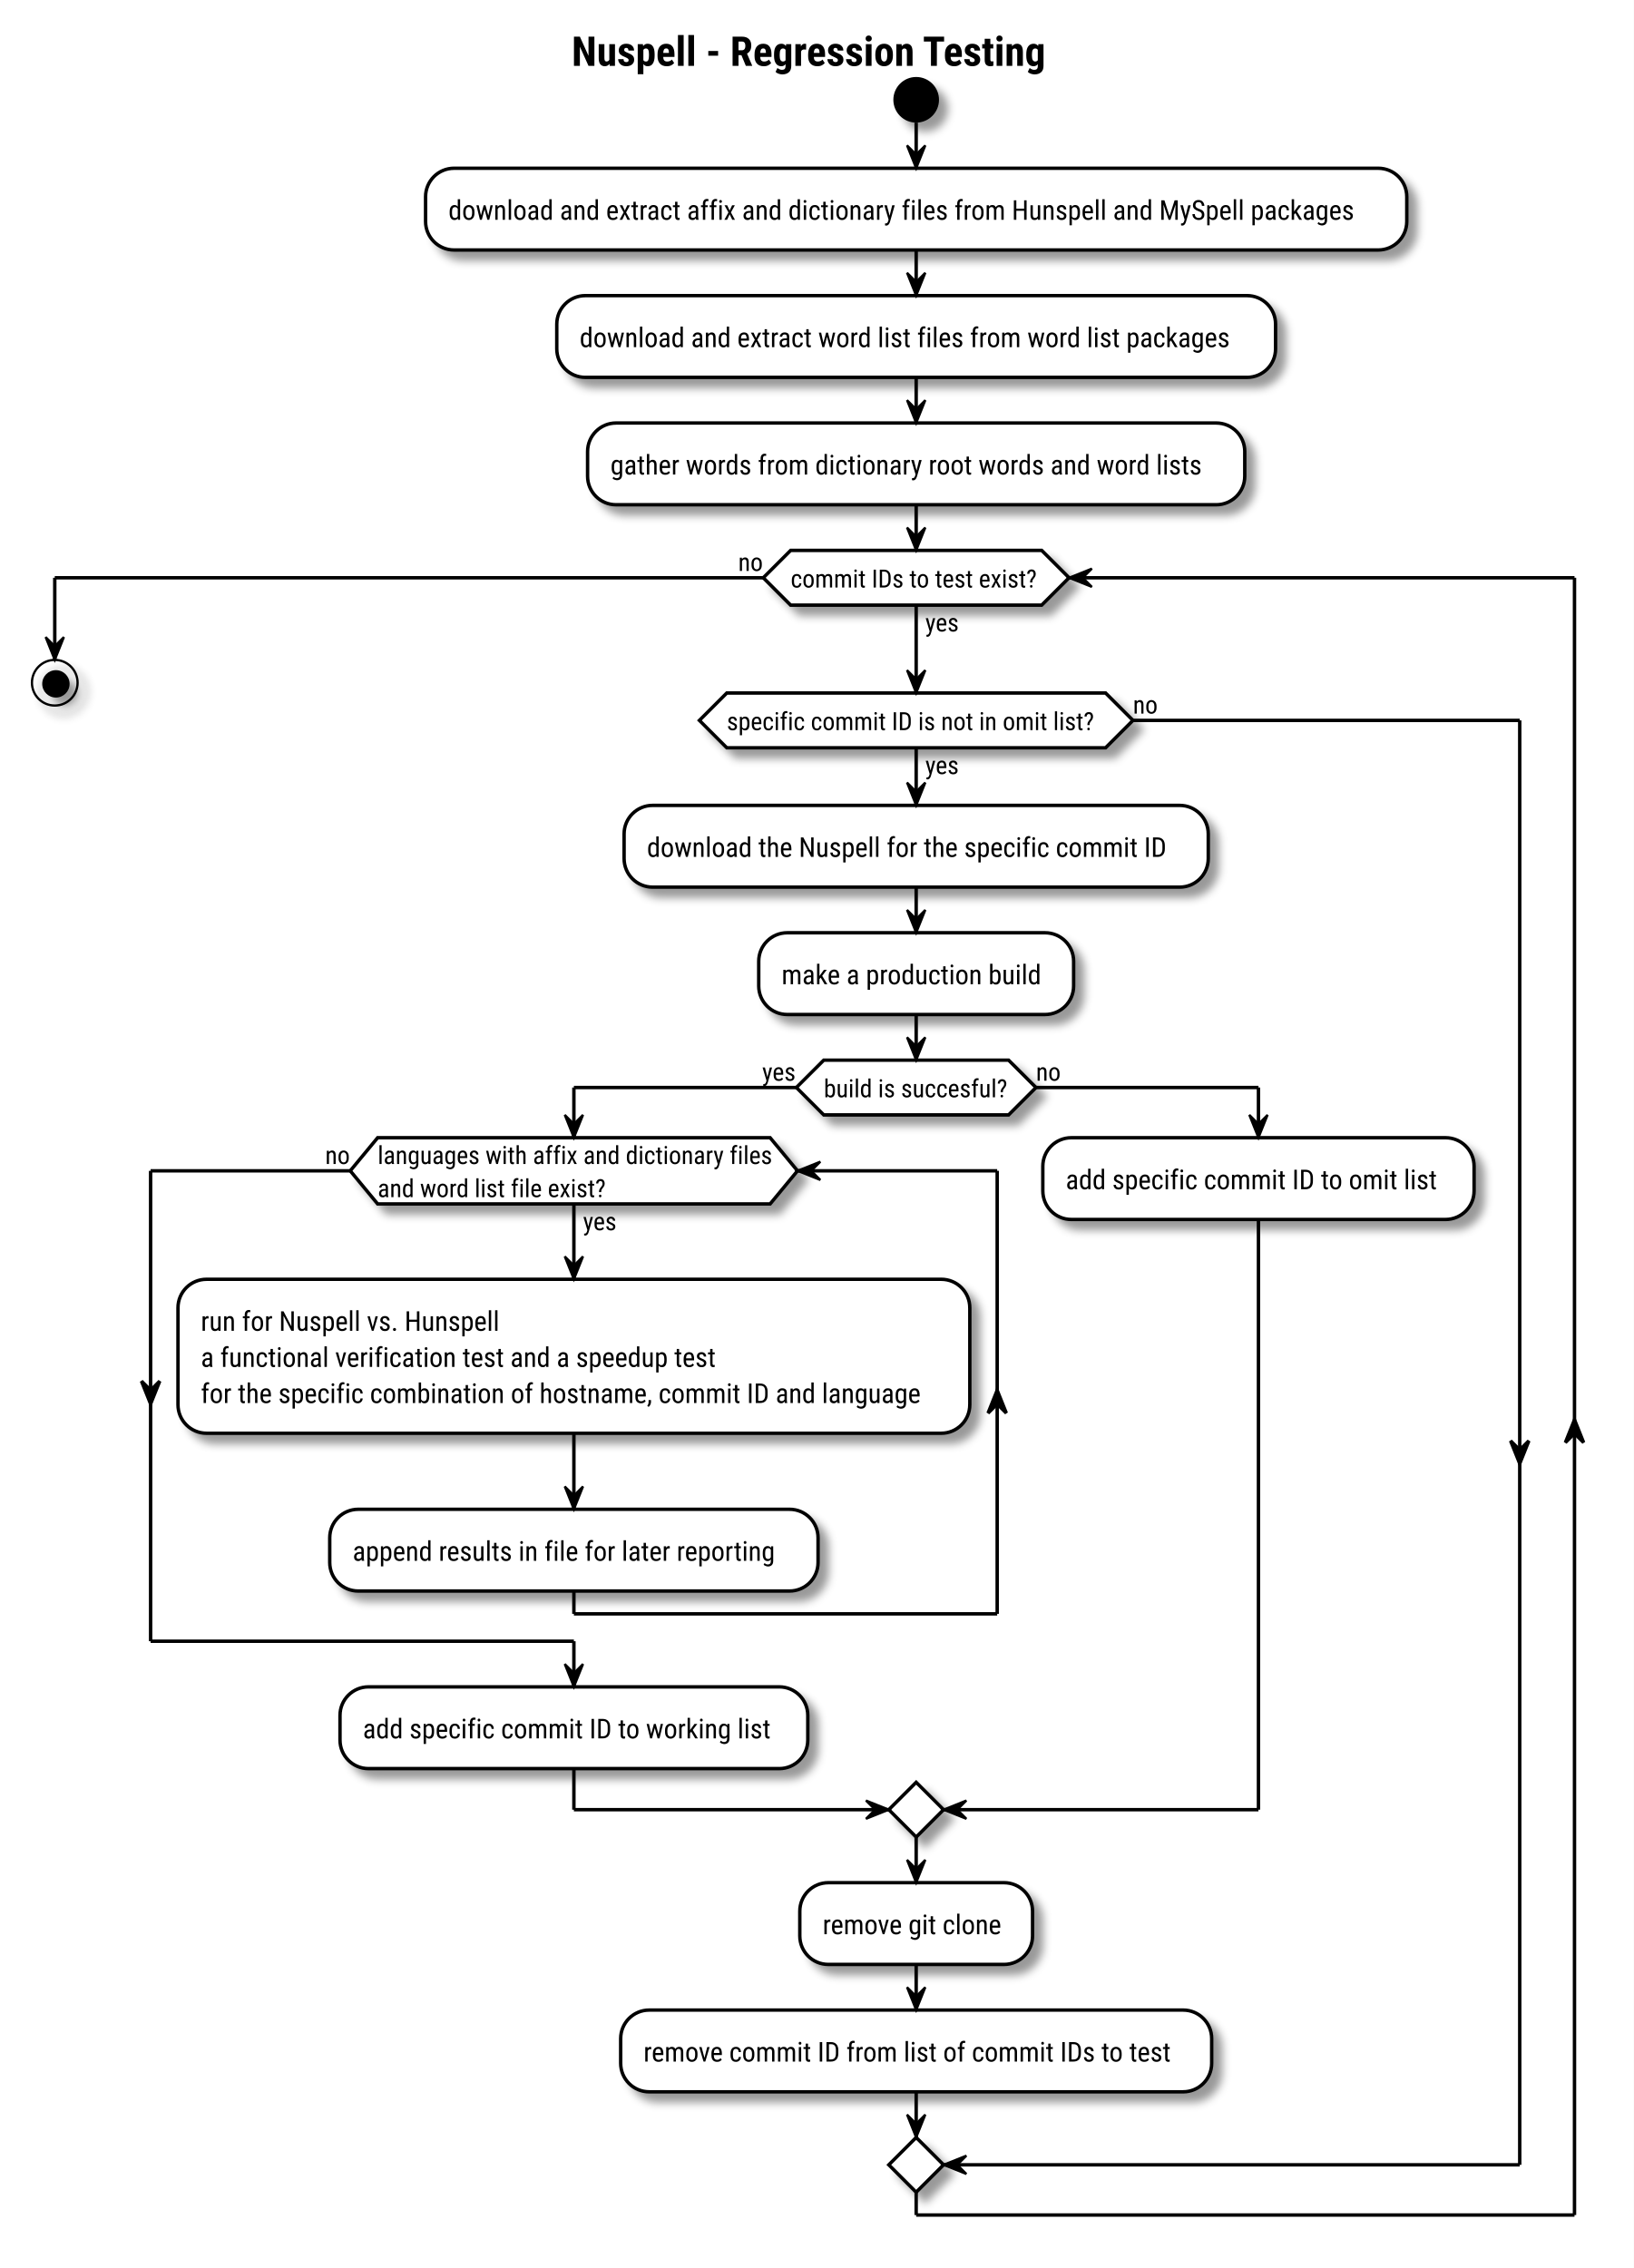
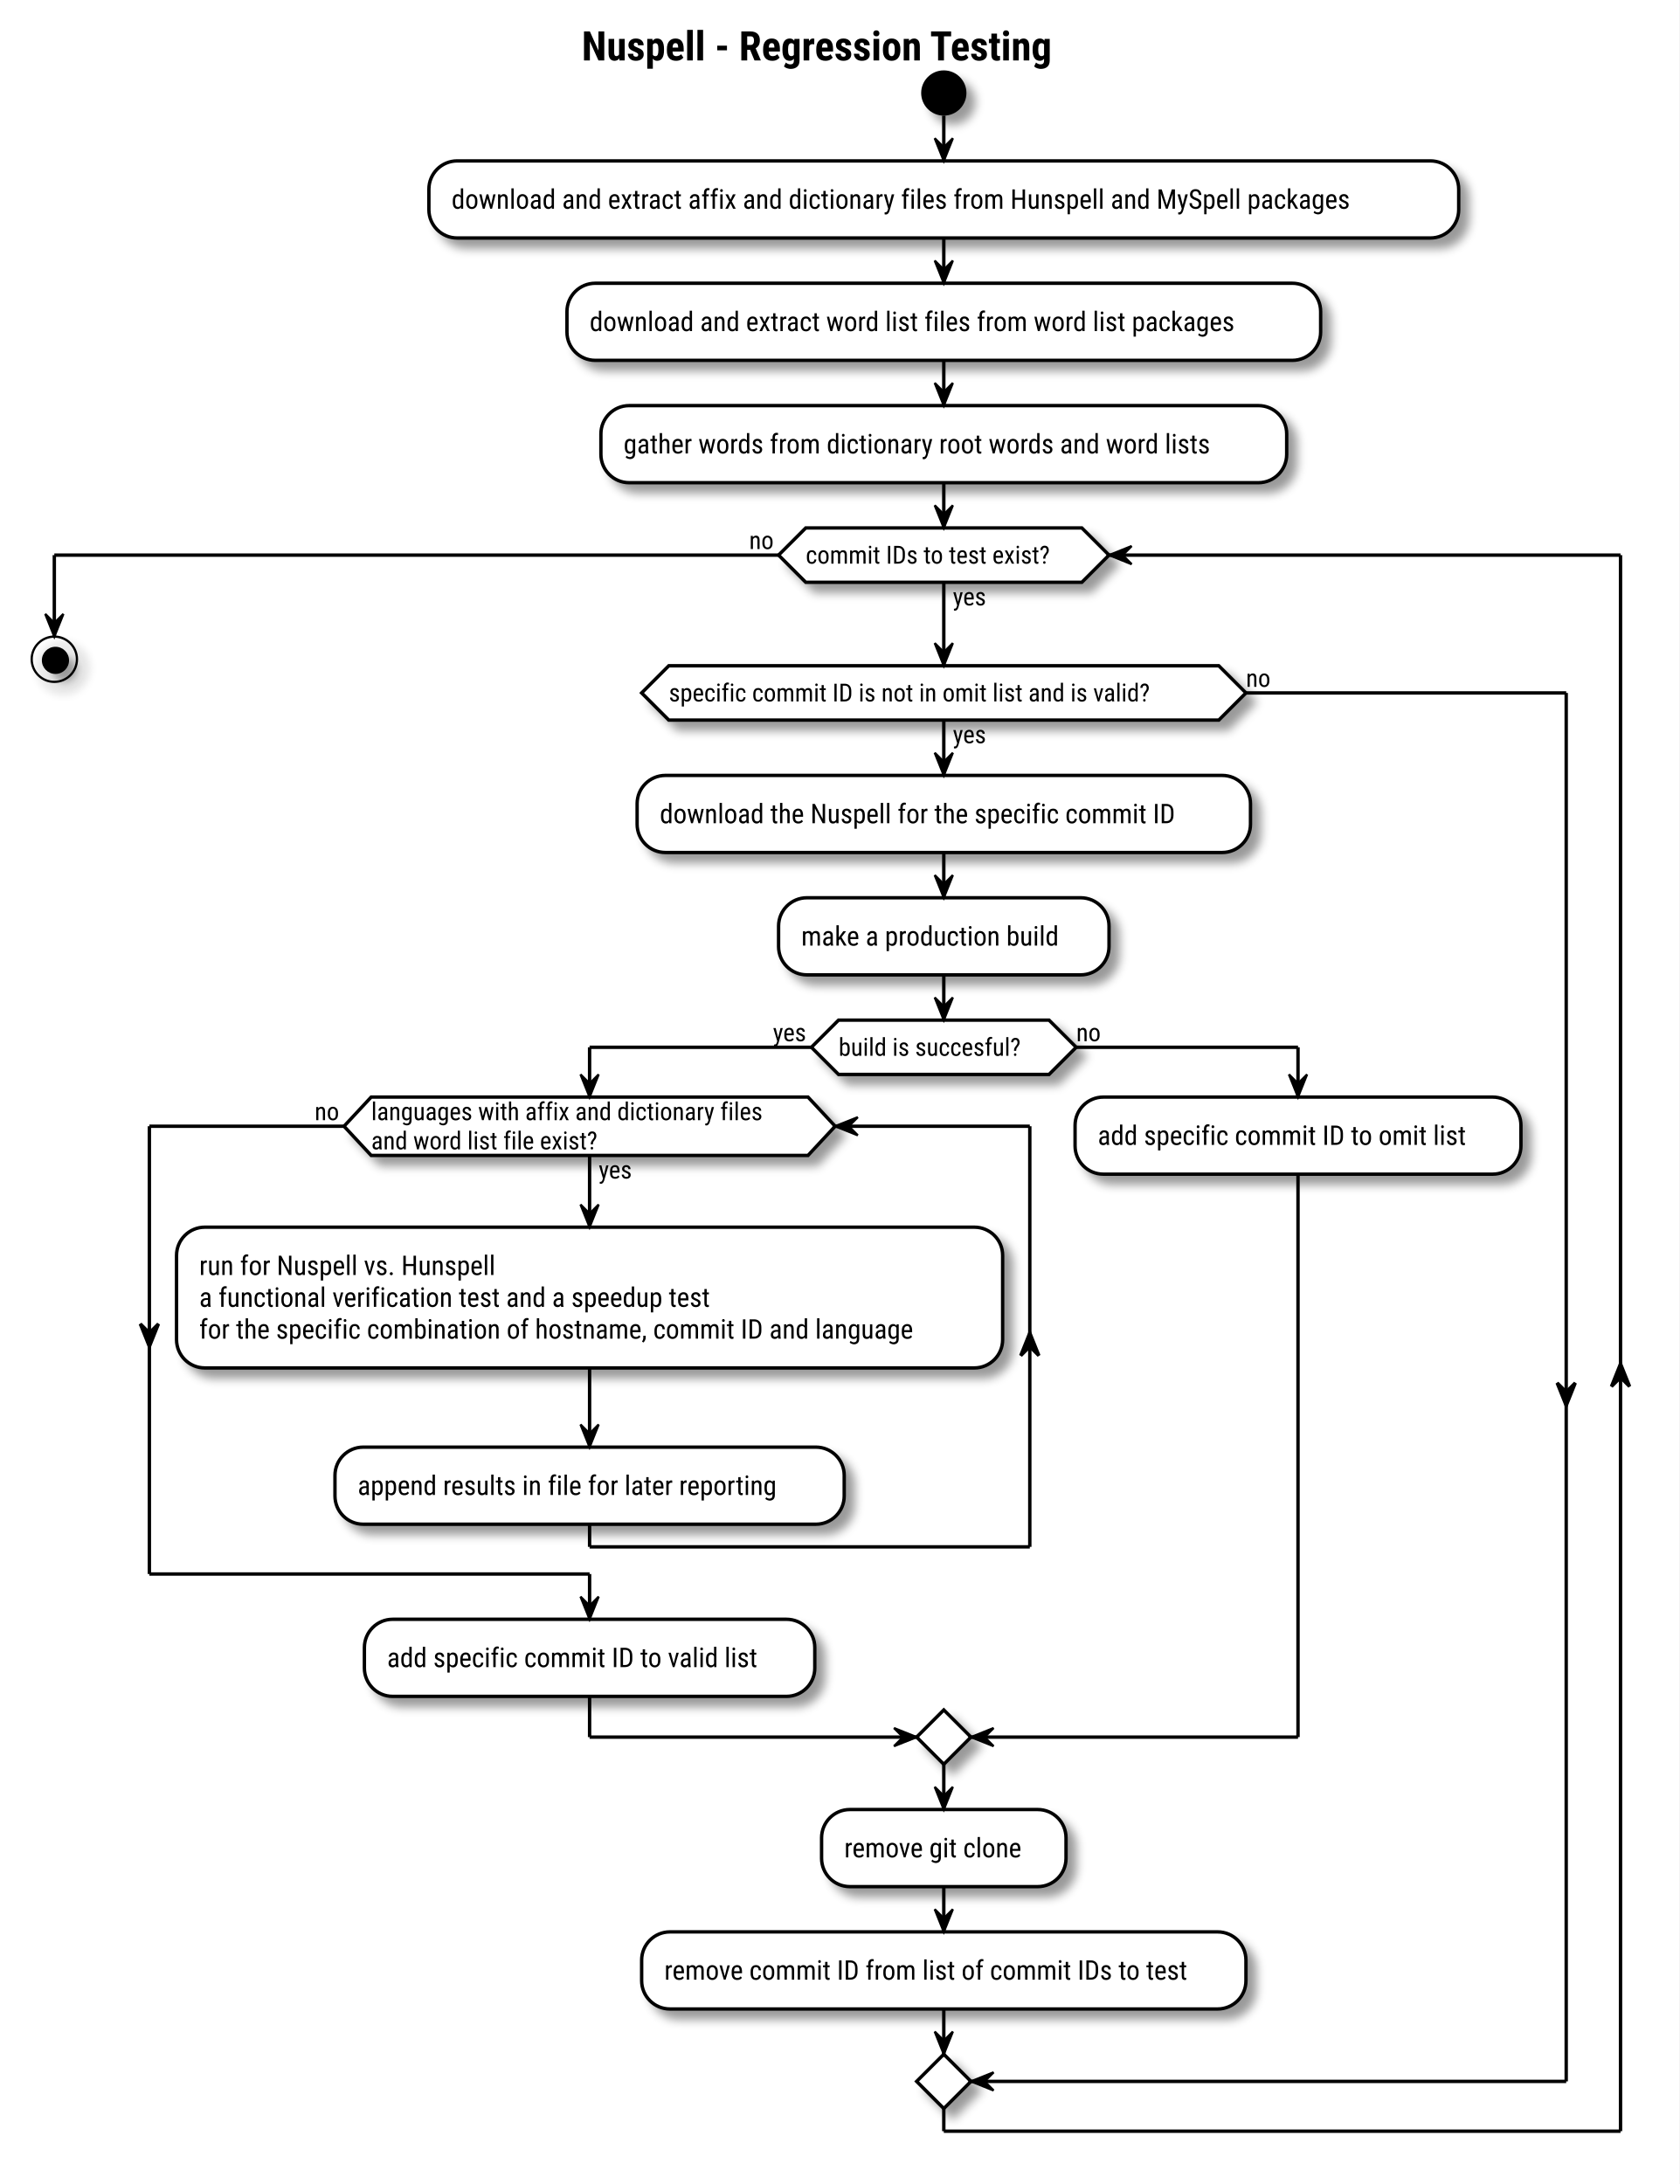
- <svg xmlns="http://www.w3.org/2000/svg" contentScriptType="application/ecmascript" contentStyleType="text/css" height="994px" preserveAspectRatio="none" style="width:716px;height:994px;" version="1.1" viewBox="0 0 716 994" width="716px" zoomAndPan="magnify">
+ <svg xmlns="http://www.w3.org/2000/svg" contentScriptType="application/ecmascript" contentStyleType="text/css" height="965px" preserveAspectRatio="none" style="width:742px;height:965px;" version="1.1" viewBox="0 0 742 965" width="742px" zoomAndPan="magnify">
  <defs>
-     <linearGradient id="g1q4u98gke8rek0" x1="0%" x2="100%" y1="50%" y2="50%">
+     <linearGradient id="g13822fbnywg0o0" x1="0%" x2="100%" y1="50%" y2="50%">
      <stop offset="0%" stop-color="#FFFFFF" />
      <stop offset="100%" stop-color="#FFFFFF" />
    </linearGradient>
-     <filter height="300%" id="f1q4u98gke8rek" width="300%" x="-1" y="-1">
+     <filter height="300%" id="f13822fbnywg0o" width="300%" x="-1" y="-1">
      <feGaussianBlur result="blurOut" stdDeviation="2.0" />
      <feColorMatrix in="blurOut" result="blurOut2" type="matrix" values="0 0 0 0 0 0 0 0 0 0 0 0 0 0 0 0 0 0 .4 0" />
      <feOffset dx="4.0" dy="4.0" in="blurOut2" result="blurOut3" />
      <feBlend in="SourceGraphic" in2="blurOut3" mode="normal" />
    </filter>
  </defs>
  <g>
-     <rect fill="url(#g1q4u98gke8rek0)" height="994" style="stroke: none; stroke-width: 1.0;" width="716" x="0" y="0" />
-     <text fill="#000000" font-family="Roboto Condensed" font-size="18" font-weight="bold" lengthAdjust="spacingAndGlyphs" textLength="213" x="250.5" y="28.861">Nuspell - Regression Testing</text>
-     <ellipse cx="401.5" cy="43.739" fill="#000000" filter="url(#f1q4u98gke8rek)" rx="10" ry="10" style="stroke: none; stroke-width: 1.0;" />
-     <rect fill="#FFFFFF" filter="url(#f1q4u98gke8rek)" height="35.826" rx="12.5" ry="12.5" style="stroke: #000000; stroke-width: 1.5;" width="430" x="186.5" y="73.739" />
-     <text fill="#000000" font-family="Roboto Condensed" font-size="12" lengthAdjust="spacingAndGlyphs" textLength="410" x="196.5" y="96.314">download and extract affix and dictionary files from Hunspell and MySpell packages</text>
-     <rect fill="#FFFFFF" filter="url(#f1q4u98gke8rek)" height="35.826" rx="12.5" ry="12.5" style="stroke: #000000; stroke-width: 1.5;" width="315" x="244" y="129.565" />
-     <text fill="#000000" font-family="Roboto Condensed" font-size="12" lengthAdjust="spacingAndGlyphs" textLength="295" x="254" y="152.14">download and extract word list files from word list packages</text>
-     <rect fill="#FFFFFF" filter="url(#f1q4u98gke8rek)" height="35.826" rx="12.5" ry="12.5" style="stroke: #000000; stroke-width: 1.5;" width="288" x="257.5" y="185.392" />
-     <text fill="#000000" font-family="Roboto Condensed" font-size="12" lengthAdjust="spacingAndGlyphs" textLength="268" x="267.5" y="207.966">gather words from dictionary root words and word lists</text>
-     <rect fill="#FFFFFF" filter="url(#f1q4u98gke8rek)" height="35.826" rx="12.5" ry="12.5" style="stroke: #000000; stroke-width: 1.5;" width="256" x="273.5" y="352.979" />
-     <text fill="#000000" font-family="Roboto Condensed" font-size="12" lengthAdjust="spacingAndGlyphs" textLength="236" x="283.5" y="375.553">download the Nuspell for the specific commit ID</text>
-     <rect fill="#FFFFFF" filter="url(#f1q4u98gke8rek)" height="35.826" rx="12.5" ry="12.5" style="stroke: #000000; stroke-width: 1.5;" width="138" x="332.5" y="408.805" />
-     <text fill="#000000" font-family="Roboto Condensed" font-size="12" lengthAdjust="spacingAndGlyphs" textLength="118" x="342.5" y="431.379">make a production build</text>
-     <polygon fill="#FFFFFF" filter="url(#f1q4u98gke8rek)" points="361,464.631,442,464.631,454,476.631,442,488.631,361,488.631,349,476.631,361,464.631" style="stroke: #000000; stroke-width: 1.5;" />
-     <text fill="#000000" font-family="Roboto Condensed" font-size="11" lengthAdjust="spacingAndGlyphs" textLength="81" x="361" y="480.904">build is succesful?</text>
-     <text fill="#000000" font-family="Roboto Condensed" font-size="11" lengthAdjust="spacingAndGlyphs" textLength="15" x="334" y="473.65">yes</text>
-     <text fill="#000000" font-family="Roboto Condensed" font-size="11" lengthAdjust="spacingAndGlyphs" textLength="11" x="454" y="473.65">no</text>
-     <rect fill="#FFFFFF" filter="url(#f1q4u98gke8rek)" height="67.478" rx="12.5" ry="12.5" style="stroke: #000000; stroke-width: 1.5;" width="347" x="78" y="560.672" />
-     <text fill="#000000" font-family="Roboto Condensed" font-size="12" lengthAdjust="spacingAndGlyphs" textLength="133" x="88" y="583.246">run for Nuspell vs. Hunspell</text>
-     <text fill="#000000" font-family="Roboto Condensed" font-size="12" lengthAdjust="spacingAndGlyphs" textLength="236" x="88" y="599.072">a functional verification test and a speedup test</text>
-     <text fill="#000000" font-family="Roboto Condensed" font-size="12" lengthAdjust="spacingAndGlyphs" textLength="327" x="88" y="614.899">for the specific combination of hostname, commit ID and language</text>
-     <rect fill="#FFFFFF" filter="url(#f1q4u98gke8rek)" height="35.826" rx="12.5" ry="12.5" style="stroke: #000000; stroke-width: 1.5;" width="214" x="144.5" y="661.477" />
-     <text fill="#000000" font-family="Roboto Condensed" font-size="12" lengthAdjust="spacingAndGlyphs" textLength="194" x="154.5" y="684.051">append results in file for later reporting</text>
-     <polygon fill="#FFFFFF" filter="url(#f1q4u98gke8rek)" points="165.5,498.631,337.5,498.631,349.5,513.138,337.5,527.646,165.5,527.646,153.5,513.138,165.5,498.631" style="stroke: #000000; stroke-width: 1.5;" />
-     <text fill="#000000" font-family="Roboto Condensed" font-size="11" lengthAdjust="spacingAndGlyphs" textLength="15" x="255.5" y="539.172">yes</text>
-     <text fill="#000000" font-family="Roboto Condensed" font-size="11" lengthAdjust="spacingAndGlyphs" textLength="172" x="165.5" y="510.158">languages with affix and dictionary files</text>
-     <text fill="#000000" font-family="Roboto Condensed" font-size="11" lengthAdjust="spacingAndGlyphs" textLength="102" x="165.5" y="524.665">and word list file exist?</text>
-     <text fill="#000000" font-family="Roboto Condensed" font-size="11" lengthAdjust="spacingAndGlyphs" textLength="11" x="142.5" y="510.158">no</text>
-     <rect fill="#FFFFFF" filter="url(#f1q4u98gke8rek)" height="35.826" rx="12.5" ry="12.5" style="stroke: #000000; stroke-width: 1.5;" width="205" x="149" y="739.303" />
-     <text fill="#000000" font-family="Roboto Condensed" font-size="12" lengthAdjust="spacingAndGlyphs" textLength="185" x="159" y="761.877">add specific commit ID to working list</text>
-     <rect fill="#FFFFFF" filter="url(#f1q4u98gke8rek)" height="35.826" rx="12.5" ry="12.5" style="stroke: #000000; stroke-width: 1.5;" width="189" x="457" y="498.631" />
-     <text fill="#000000" font-family="Roboto Condensed" font-size="12" lengthAdjust="spacingAndGlyphs" textLength="169" x="467" y="521.205">add specific commit ID to omit list</text>
-     <polygon fill="#FFFFFF" filter="url(#f1q4u98gke8rek)" points="401.5,781.129,413.5,793.129,401.5,805.129,389.5,793.129,401.5,781.129" style="stroke: #000000; stroke-width: 1.5;" />
-     <rect fill="#FFFFFF" filter="url(#f1q4u98gke8rek)" height="35.826" rx="12.5" ry="12.5" style="stroke: #000000; stroke-width: 1.5;" width="102" x="350.5" y="825.129" />
-     <text fill="#000000" font-family="Roboto Condensed" font-size="12" lengthAdjust="spacingAndGlyphs" textLength="82" x="360.5" y="847.703">remove git clone</text>
-     <rect fill="#FFFFFF" filter="url(#f1q4u98gke8rek)" height="35.826" rx="12.5" ry="12.5" style="stroke: #000000; stroke-width: 1.5;" width="259" x="272" y="880.955" />
-     <text fill="#000000" font-family="Roboto Condensed" font-size="12" lengthAdjust="spacingAndGlyphs" textLength="239" x="282" y="903.529">remove commit ID from list of commit IDs to test</text>
-     <polygon fill="#FFFFFF" filter="url(#f1q4u98gke8rek)" points="318.5,303.725,484.5,303.725,496.5,315.725,484.5,327.725,318.5,327.725,306.5,315.725,318.5,303.725" style="stroke: #000000; stroke-width: 1.5;" />
-     <text fill="#000000" font-family="Roboto Condensed" font-size="11" lengthAdjust="spacingAndGlyphs" textLength="15" x="405.5" y="339.252">yes</text>
-     <text fill="#000000" font-family="Roboto Condensed" font-size="11" lengthAdjust="spacingAndGlyphs" textLength="166" x="318.5" y="319.998">specific commit ID is not in omit list?</text>
-     <text fill="#000000" font-family="Roboto Condensed" font-size="11" lengthAdjust="spacingAndGlyphs" textLength="11" x="496.5" y="312.744">no</text>
-     <polygon fill="#FFFFFF" filter="url(#f1q4u98gke8rek)" points="401.5,936.781,413.5,948.781,401.5,960.781,389.5,948.781,401.5,936.781" style="stroke: #000000; stroke-width: 1.5;" />
-     <polygon fill="#FFFFFF" filter="url(#f1q4u98gke8rek)" points="346.5,241.218,456.5,241.218,468.5,253.218,456.5,265.218,346.5,265.218,334.5,253.218,346.5,241.218" style="stroke: #000000; stroke-width: 1.5;" />
-     <text fill="#000000" font-family="Roboto Condensed" font-size="11" lengthAdjust="spacingAndGlyphs" textLength="15" x="405.5" y="276.744">yes</text>
-     <text fill="#000000" font-family="Roboto Condensed" font-size="11" lengthAdjust="spacingAndGlyphs" textLength="110" x="346.5" y="257.49">commit IDs to test exist?</text>
-     <text fill="#000000" font-family="Roboto Condensed" font-size="11" lengthAdjust="spacingAndGlyphs" textLength="11" x="323.5" y="250.237">no</text>
-     <ellipse cx="24" cy="299.218" fill="none" filter="url(#f1q4u98gke8rek)" rx="10" ry="10" style="stroke: #000000; stroke-width: 1.0;" />
-     <ellipse cx="24.5" cy="299.718" fill="#000000" filter="url(#f1q4u98gke8rek)" rx="6" ry="6" style="stroke: none; stroke-width: 1.0;" />
-     <line style="stroke: #000000; stroke-width: 1.5;" x1="401.5" x2="401.5" y1="53.739" y2="73.739" />
-     <polygon fill="#000000" points="397.5,63.739,401.5,73.739,405.5,63.739,401.5,67.739" style="stroke: #000000; stroke-width: 1.0;" />
-     <line style="stroke: #000000; stroke-width: 1.5;" x1="401.5" x2="401.5" y1="109.565" y2="129.565" />
-     <polygon fill="#000000" points="397.5,119.565,401.5,129.565,405.5,119.565,401.5,123.565" style="stroke: #000000; stroke-width: 1.0;" />
-     <line style="stroke: #000000; stroke-width: 1.5;" x1="401.5" x2="401.5" y1="165.392" y2="185.392" />
-     <polygon fill="#000000" points="397.5,175.392,401.5,185.392,405.5,175.392,401.5,179.392" style="stroke: #000000; stroke-width: 1.0;" />
-     <line style="stroke: #000000; stroke-width: 1.5;" x1="401.5" x2="401.5" y1="388.805" y2="408.805" />
-     <polygon fill="#000000" points="397.5,398.805,401.5,408.805,405.5,398.805,401.5,402.805" style="stroke: #000000; stroke-width: 1.0;" />
-     <line style="stroke: #000000; stroke-width: 1.5;" x1="251.5" x2="251.5" y1="628.151" y2="661.477" />
-     <polygon fill="#000000" points="247.5,651.477,251.5,661.477,255.5,651.477,251.5,655.477" style="stroke: #000000; stroke-width: 1.0;" />
-     <line style="stroke: #000000; stroke-width: 1.5;" x1="251.5" x2="251.5" y1="527.646" y2="560.672" />
-     <polygon fill="#000000" points="247.5,550.672,251.5,560.672,255.5,550.672,251.5,554.672" style="stroke: #000000; stroke-width: 1.0;" />
-     <line style="stroke: #000000; stroke-width: 1.5;" x1="251.5" x2="251.5" y1="697.303" y2="707.303" />
-     <line style="stroke: #000000; stroke-width: 1.5;" x1="251.5" x2="437" y1="707.303" y2="707.303" />
-     <polygon fill="#000000" points="433,619.317,437,609.317,441,619.317,437,615.317" style="stroke: #000000; stroke-width: 1.5;" />
-     <line style="stroke: #000000; stroke-width: 1.5;" x1="437" x2="437" y1="513.138" y2="707.303" />
-     <line style="stroke: #000000; stroke-width: 1.5;" x1="437" x2="349.5" y1="513.138" y2="513.138" />
-     <polygon fill="#000000" points="359.5,509.138,349.5,513.138,359.5,517.138,355.5,513.138" style="stroke: #000000; stroke-width: 1.0;" />
-     <line style="stroke: #000000; stroke-width: 1.5;" x1="153.5" x2="66" y1="513.138" y2="513.138" />
-     <polygon fill="#000000" points="62,605.317,66,615.317,70,605.317,66,609.317" style="stroke: #000000; stroke-width: 1.5;" />
-     <line style="stroke: #000000; stroke-width: 1.5;" x1="66" x2="66" y1="513.138" y2="719.303" />
-     <line style="stroke: #000000; stroke-width: 1.5;" x1="66" x2="251.5" y1="719.303" y2="719.303" />
-     <line style="stroke: #000000; stroke-width: 1.5;" x1="251.5" x2="251.5" y1="719.303" y2="739.303" />
-     <polygon fill="#000000" points="247.5,729.303,251.5,739.303,255.5,729.303,251.5,733.303" style="stroke: #000000; stroke-width: 1.0;" />
-     <line style="stroke: #000000; stroke-width: 1.5;" x1="349" x2="251.5" y1="476.631" y2="476.631" />
-     <line style="stroke: #000000; stroke-width: 1.5;" x1="251.5" x2="251.5" y1="476.631" y2="498.631" />
-     <polygon fill="#000000" points="247.5,488.631,251.5,498.631,255.5,488.631,251.5,492.631" style="stroke: #000000; stroke-width: 1.0;" />
-     <line style="stroke: #000000; stroke-width: 1.5;" x1="454" x2="551.5" y1="476.631" y2="476.631" />
-     <line style="stroke: #000000; stroke-width: 1.5;" x1="551.5" x2="551.5" y1="476.631" y2="498.631" />
-     <polygon fill="#000000" points="547.5,488.631,551.5,498.631,555.5,488.631,551.5,492.631" style="stroke: #000000; stroke-width: 1.0;" />
-     <line style="stroke: #000000; stroke-width: 1.5;" x1="251.5" x2="251.5" y1="775.129" y2="793.129" />
-     <line style="stroke: #000000; stroke-width: 1.5;" x1="251.5" x2="389.5" y1="793.129" y2="793.129" />
-     <polygon fill="#000000" points="379.5,789.129,389.5,793.129,379.5,797.129,383.5,793.129" style="stroke: #000000; stroke-width: 1.0;" />
-     <line style="stroke: #000000; stroke-width: 1.5;" x1="551.5" x2="551.5" y1="534.457" y2="793.129" />
-     <line style="stroke: #000000; stroke-width: 1.5;" x1="551.5" x2="413.5" y1="793.129" y2="793.129" />
-     <polygon fill="#000000" points="423.5,789.129,413.5,793.129,423.5,797.129,419.5,793.129" style="stroke: #000000; stroke-width: 1.0;" />
-     <line style="stroke: #000000; stroke-width: 1.5;" x1="401.5" x2="401.5" y1="444.631" y2="464.631" />
-     <polygon fill="#000000" points="397.5,454.631,401.5,464.631,405.5,454.631,401.5,458.631" style="stroke: #000000; stroke-width: 1.0;" />
-     <line style="stroke: #000000; stroke-width: 1.5;" x1="401.5" x2="401.5" y1="805.129" y2="825.129" />
-     <polygon fill="#000000" points="397.5,815.129,401.5,825.129,405.5,815.129,401.5,819.129" style="stroke: #000000; stroke-width: 1.0;" />
-     <line style="stroke: #000000; stroke-width: 1.5;" x1="401.5" x2="401.5" y1="860.955" y2="880.955" />
-     <polygon fill="#000000" points="397.5,870.955,401.5,880.955,405.5,870.955,401.5,874.955" style="stroke: #000000; stroke-width: 1.0;" />
-     <line style="stroke: #000000; stroke-width: 1.5;" x1="401.5" x2="401.5" y1="327.725" y2="352.979" />
-     <polygon fill="#000000" points="397.5,342.979,401.5,352.979,405.5,342.979,401.5,346.979" style="stroke: #000000; stroke-width: 1.0;" />
-     <line style="stroke: #000000; stroke-width: 1.5;" x1="496.5" x2="666" y1="315.725" y2="315.725" />
-     <polygon fill="#000000" points="662,631.477,666,641.477,670,631.477,666,635.477" style="stroke: #000000; stroke-width: 1.5;" />
-     <line style="stroke: #000000; stroke-width: 1.5;" x1="666" x2="666" y1="315.725" y2="948.781" />
-     <line style="stroke: #000000; stroke-width: 1.5;" x1="666" x2="413.5" y1="948.781" y2="948.781" />
-     <polygon fill="#000000" points="423.5,944.781,413.5,948.781,423.5,952.781,419.5,948.781" style="stroke: #000000; stroke-width: 1.0;" />
-     <line style="stroke: #000000; stroke-width: 1.5;" x1="401.5" x2="401.5" y1="916.781" y2="936.781" />
-     <polygon fill="#000000" points="397.5,926.781,401.5,936.781,405.5,926.781,401.5,930.781" style="stroke: #000000; stroke-width: 1.0;" />
-     <line style="stroke: #000000; stroke-width: 1.5;" x1="401.5" x2="401.5" y1="265.218" y2="303.725" />
-     <polygon fill="#000000" points="397.5,293.725,401.5,303.725,405.5,293.725,401.5,297.725" style="stroke: #000000; stroke-width: 1.0;" />
-     <line style="stroke: #000000; stroke-width: 1.5;" x1="401.5" x2="401.5" y1="960.781" y2="970.781" />
-     <line style="stroke: #000000; stroke-width: 1.5;" x1="401.5" x2="690" y1="970.781" y2="970.781" />
-     <polygon fill="#000000" points="686,632.223,690,622.223,694,632.223,690,628.223" style="stroke: #000000; stroke-width: 1.5;" />
-     <line style="stroke: #000000; stroke-width: 1.5;" x1="690" x2="690" y1="253.218" y2="970.781" />
-     <line style="stroke: #000000; stroke-width: 1.5;" x1="690" x2="468.5" y1="253.218" y2="253.218" />
-     <polygon fill="#000000" points="478.5,249.218,468.5,253.218,478.5,257.218,474.5,253.218" style="stroke: #000000; stroke-width: 1.0;" />
-     <line style="stroke: #000000; stroke-width: 1.5;" x1="334.5" x2="24" y1="253.218" y2="253.218" />
-     <line style="stroke: #000000; stroke-width: 1.5;" x1="24" x2="24" y1="253.218" y2="289.218" />
-     <polygon fill="#000000" points="20,279.218,24,289.218,28,279.218,24,283.218" style="stroke: #000000; stroke-width: 1.0;" />
-     <line style="stroke: #000000; stroke-width: 1.5;" x1="401.5" x2="401.5" y1="221.218" y2="241.218" />
-     <polygon fill="#000000" points="397.5,231.218,401.5,241.218,405.5,231.218,401.5,235.218" style="stroke: #000000; stroke-width: 1.0;" />
+     <rect fill="url(#g13822fbnywg0o0)" height="965" style="stroke: none; stroke-width: 1.0;" width="742" x="0" y="0" />
+     <text fill="#000000" font-family="Roboto Condensed" font-size="18" font-weight="bold" lengthAdjust="spacingAndGlyphs" textLength="226" x="257" y="26.699">Nuspell - Regression Testing</text>
+     <ellipse cx="417" cy="41.094" fill="#000000" filter="url(#f13822fbnywg0o)" rx="10" ry="10" style="stroke: none; stroke-width: 1.0;" />
+     <rect fill="#FFFFFF" filter="url(#f13822fbnywg0o)" height="34.062" rx="12.5" ry="12.5" style="stroke: #000000; stroke-width: 1.5;" width="455" x="189.5" y="71.094" />
+     <text fill="#000000" font-family="Roboto Condensed" font-size="12" lengthAdjust="spacingAndGlyphs" textLength="435" x="199.5" y="92.227">download and extract affix and dictionary files from Hunspell and MySpell packages</text>
+     <rect fill="#FFFFFF" filter="url(#f13822fbnywg0o)" height="34.062" rx="12.5" ry="12.5" style="stroke: #000000; stroke-width: 1.5;" width="333" x="250.5" y="125.156" />
+     <text fill="#000000" font-family="Roboto Condensed" font-size="12" lengthAdjust="spacingAndGlyphs" textLength="313" x="260.5" y="146.289">download and extract word list files from word list packages</text>
+     <rect fill="#FFFFFF" filter="url(#f13822fbnywg0o)" height="34.062" rx="12.5" ry="12.5" style="stroke: #000000; stroke-width: 1.5;" width="303" x="265.5" y="179.219" />
+     <text fill="#000000" font-family="Roboto Condensed" font-size="12" lengthAdjust="spacingAndGlyphs" textLength="283" x="275.5" y="200.352">gather words from dictionary root words and word lists</text>
+     <rect fill="#FFFFFF" filter="url(#f13822fbnywg0o)" height="34.062" rx="12.5" ry="12.5" style="stroke: #000000; stroke-width: 1.5;" width="271" x="281.5" y="342.617" />
+     <text fill="#000000" font-family="Roboto Condensed" font-size="12" lengthAdjust="spacingAndGlyphs" textLength="251" x="291.5" y="363.75">download the Nuspell for the specific commit ID</text>
+     <rect fill="#FFFFFF" filter="url(#f13822fbnywg0o)" height="34.062" rx="12.5" ry="12.5" style="stroke: #000000; stroke-width: 1.5;" width="146" x="344" y="396.68" />
+     <text fill="#000000" font-family="Roboto Condensed" font-size="12" lengthAdjust="spacingAndGlyphs" textLength="126" x="354" y="417.812">make a production build</text>
+     <polygon fill="#FFFFFF" filter="url(#f13822fbnywg0o)" points="370.5,450.742,463.5,450.742,475.5,462.742,463.5,474.742,370.5,474.742,358.5,462.742,370.5,450.742" style="stroke: #000000; stroke-width: 1.5;" />
+     <text fill="#000000" font-family="Roboto Condensed" font-size="11" lengthAdjust="spacingAndGlyphs" textLength="93" x="370.5" y="466.502">build is succesful?</text>
+     <text fill="#000000" font-family="Roboto Condensed" font-size="11" lengthAdjust="spacingAndGlyphs" textLength="17" x="341.5" y="460.057">yes</text>
+     <text fill="#000000" font-family="Roboto Condensed" font-size="11" lengthAdjust="spacingAndGlyphs" textLength="13" x="475.5" y="460.057">no</text>
+     <rect fill="#FFFFFF" filter="url(#f13822fbnywg0o)" height="62.188" rx="12.5" ry="12.5" style="stroke: #000000; stroke-width: 1.5;" width="365" x="78" y="542.229" />
+     <text fill="#000000" font-family="Roboto Condensed" font-size="12" lengthAdjust="spacingAndGlyphs" textLength="143" x="88" y="563.361">run for Nuspell vs. Hunspell</text>
+     <text fill="#000000" font-family="Roboto Condensed" font-size="12" lengthAdjust="spacingAndGlyphs" textLength="246" x="88" y="577.424">a functional verification test and a speedup test</text>
+     <text fill="#000000" font-family="Roboto Condensed" font-size="12" lengthAdjust="spacingAndGlyphs" textLength="345" x="88" y="591.486">for the specific combination of hostname, commit ID and language</text>
+     <rect fill="#FFFFFF" filter="url(#f13822fbnywg0o)" height="34.062" rx="12.5" ry="12.5" style="stroke: #000000; stroke-width: 1.5;" width="225" x="148" y="639.416" />
+     <text fill="#000000" font-family="Roboto Condensed" font-size="12" lengthAdjust="spacingAndGlyphs" textLength="205" x="158" y="660.549">append results in file for later reporting</text>
+     <polygon fill="#FFFFFF" filter="url(#f13822fbnywg0o)" points="164,484.742,357,484.742,369,497.633,357,510.523,164,510.523,152,497.633,164,484.742" style="stroke: #000000; stroke-width: 1.5;" />
+     <text fill="#000000" font-family="Roboto Condensed" font-size="11" lengthAdjust="spacingAndGlyphs" textLength="17" x="264.5" y="520.729">yes</text>
+     <text fill="#000000" font-family="Roboto Condensed" font-size="11" lengthAdjust="spacingAndGlyphs" textLength="193" x="164" y="494.947">languages with affix and dictionary files</text>
+     <text fill="#000000" font-family="Roboto Condensed" font-size="11" lengthAdjust="spacingAndGlyphs" textLength="113" x="164" y="507.838">and word list file exist?</text>
+     <text fill="#000000" font-family="Roboto Condensed" font-size="11" lengthAdjust="spacingAndGlyphs" textLength="13" x="139" y="494.947">no</text>
+     <rect fill="#FFFFFF" filter="url(#f13822fbnywg0o)" height="34.062" rx="12.5" ry="12.5" style="stroke: #000000; stroke-width: 1.5;" width="199" x="161" y="715.479" />
+     <text fill="#000000" font-family="Roboto Condensed" font-size="12" lengthAdjust="spacingAndGlyphs" textLength="179" x="171" y="736.611">add specific commit ID to valid list</text>
+     <rect fill="#FFFFFF" filter="url(#f13822fbnywg0o)" height="34.062" rx="12.5" ry="12.5" style="stroke: #000000; stroke-width: 1.5;" width="197" x="475" y="484.742" />
+     <text fill="#000000" font-family="Roboto Condensed" font-size="12" lengthAdjust="spacingAndGlyphs" textLength="177" x="485" y="505.875">add specific commit ID to omit list</text>
+     <polygon fill="#FFFFFF" filter="url(#f13822fbnywg0o)" points="417,755.541,429,767.541,417,779.541,405,767.541,417,755.541" style="stroke: #000000; stroke-width: 1.5;" />
+     <rect fill="#FFFFFF" filter="url(#f13822fbnywg0o)" height="34.062" rx="12.5" ry="12.5" style="stroke: #000000; stroke-width: 1.5;" width="108" x="363" y="799.541" />
+     <text fill="#000000" font-family="Roboto Condensed" font-size="12" lengthAdjust="spacingAndGlyphs" textLength="88" x="373" y="820.674">remove git clone</text>
+     <rect fill="#FFFFFF" filter="url(#f13822fbnywg0o)" height="34.062" rx="12.5" ry="12.5" style="stroke: #000000; stroke-width: 1.5;" width="267" x="283.5" y="853.604" />
+     <text fill="#000000" font-family="Roboto Condensed" font-size="12" lengthAdjust="spacingAndGlyphs" textLength="247" x="293.5" y="874.736">remove commit ID from list of commit IDs to test</text>
+     <polygon fill="#FFFFFF" filter="url(#f13822fbnywg0o)" points="295.5,294.172,538.5,294.172,550.5,306.172,538.5,318.172,295.5,318.172,283.5,306.172,295.5,294.172" style="stroke: #000000; stroke-width: 1.5;" />
+     <text fill="#000000" font-family="Roboto Condensed" font-size="11" lengthAdjust="spacingAndGlyphs" textLength="17" x="421" y="328.377">yes</text>
+     <text fill="#000000" font-family="Roboto Condensed" font-size="11" lengthAdjust="spacingAndGlyphs" textLength="243" x="295.5" y="309.932">specific commit ID is not in omit list and is valid?</text>
+     <text fill="#000000" font-family="Roboto Condensed" font-size="11" lengthAdjust="spacingAndGlyphs" textLength="13" x="550.5" y="303.486">no</text>
+     <polygon fill="#FFFFFF" filter="url(#f13822fbnywg0o)" points="417,907.666,429,919.666,417,931.666,405,919.666,417,907.666" style="stroke: #000000; stroke-width: 1.5;" />
+     <polygon fill="#FFFFFF" filter="url(#f13822fbnywg0o)" points="356,233.281,478,233.281,490,245.281,478,257.281,356,257.281,344,245.281,356,233.281" style="stroke: #000000; stroke-width: 1.5;" />
+     <text fill="#000000" font-family="Roboto Condensed" font-size="11" lengthAdjust="spacingAndGlyphs" textLength="17" x="421" y="267.486">yes</text>
+     <text fill="#000000" font-family="Roboto Condensed" font-size="11" lengthAdjust="spacingAndGlyphs" textLength="122" x="356" y="249.041">commit IDs to test exist?</text>
+     <text fill="#000000" font-family="Roboto Condensed" font-size="11" lengthAdjust="spacingAndGlyphs" textLength="13" x="331" y="242.596">no</text>
+     <ellipse cx="24" cy="291.281" fill="none" filter="url(#f13822fbnywg0o)" rx="10" ry="10" style="stroke: #000000; stroke-width: 1.0;" />
+     <ellipse cx="24.5" cy="291.781" fill="#000000" filter="url(#f13822fbnywg0o)" rx="6" ry="6" style="stroke: none; stroke-width: 1.0;" />
+     <line style="stroke: #000000; stroke-width: 1.5;" x1="417" x2="417" y1="51.094" y2="71.094" />
+     <polygon fill="#000000" points="413,61.094,417,71.094,421,61.094,417,65.094" style="stroke: #000000; stroke-width: 1.0;" />
+     <line style="stroke: #000000; stroke-width: 1.5;" x1="417" x2="417" y1="105.156" y2="125.156" />
+     <polygon fill="#000000" points="413,115.156,417,125.156,421,115.156,417,119.156" style="stroke: #000000; stroke-width: 1.0;" />
+     <line style="stroke: #000000; stroke-width: 1.5;" x1="417" x2="417" y1="159.219" y2="179.219" />
+     <polygon fill="#000000" points="413,169.219,417,179.219,421,169.219,417,173.219" style="stroke: #000000; stroke-width: 1.0;" />
+     <line style="stroke: #000000; stroke-width: 1.5;" x1="417" x2="417" y1="376.68" y2="396.68" />
+     <polygon fill="#000000" points="413,386.68,417,396.68,421,386.68,417,390.68" style="stroke: #000000; stroke-width: 1.0;" />
+     <line style="stroke: #000000; stroke-width: 1.5;" x1="260.5" x2="260.5" y1="604.416" y2="639.416" />
+     <polygon fill="#000000" points="256.5,629.416,260.5,639.416,264.5,629.416,260.5,633.416" style="stroke: #000000; stroke-width: 1.0;" />
+     <line style="stroke: #000000; stroke-width: 1.5;" x1="260.5" x2="260.5" y1="510.523" y2="542.229" />
+     <polygon fill="#000000" points="256.5,532.229,260.5,542.229,264.5,532.229,260.5,536.229" style="stroke: #000000; stroke-width: 1.0;" />
+     <line style="stroke: #000000; stroke-width: 1.5;" x1="260.5" x2="260.5" y1="673.479" y2="683.479" />
+     <line style="stroke: #000000; stroke-width: 1.5;" x1="260.5" x2="455" y1="683.479" y2="683.479" />
+     <polygon fill="#000000" points="451,598.963,455,588.963,459,598.963,455,594.963" style="stroke: #000000; stroke-width: 1.5;" />
+     <line style="stroke: #000000; stroke-width: 1.5;" x1="455" x2="455" y1="497.633" y2="683.479" />
+     <line style="stroke: #000000; stroke-width: 1.5;" x1="455" x2="369" y1="497.633" y2="497.633" />
+     <polygon fill="#000000" points="379,493.633,369,497.633,379,501.633,375,497.633" style="stroke: #000000; stroke-width: 1.0;" />
+     <line style="stroke: #000000; stroke-width: 1.5;" x1="152" x2="66" y1="497.633" y2="497.633" />
+     <polygon fill="#000000" points="62,584.963,66,594.963,70,584.963,66,588.963" style="stroke: #000000; stroke-width: 1.5;" />
+     <line style="stroke: #000000; stroke-width: 1.5;" x1="66" x2="66" y1="497.633" y2="695.479" />
+     <line style="stroke: #000000; stroke-width: 1.5;" x1="66" x2="260.5" y1="695.479" y2="695.479" />
+     <line style="stroke: #000000; stroke-width: 1.5;" x1="260.5" x2="260.5" y1="695.479" y2="715.479" />
+     <polygon fill="#000000" points="256.5,705.479,260.5,715.479,264.5,705.479,260.5,709.479" style="stroke: #000000; stroke-width: 1.0;" />
+     <line style="stroke: #000000; stroke-width: 1.5;" x1="358.5" x2="260.5" y1="462.742" y2="462.742" />
+     <line style="stroke: #000000; stroke-width: 1.5;" x1="260.5" x2="260.5" y1="462.742" y2="484.742" />
+     <polygon fill="#000000" points="256.5,474.742,260.5,484.742,264.5,474.742,260.5,478.742" style="stroke: #000000; stroke-width: 1.0;" />
+     <line style="stroke: #000000; stroke-width: 1.5;" x1="475.5" x2="573.5" y1="462.742" y2="462.742" />
+     <line style="stroke: #000000; stroke-width: 1.5;" x1="573.5" x2="573.5" y1="462.742" y2="484.742" />
+     <polygon fill="#000000" points="569.5,474.742,573.5,484.742,577.5,474.742,573.5,478.742" style="stroke: #000000; stroke-width: 1.0;" />
+     <line style="stroke: #000000; stroke-width: 1.5;" x1="260.5" x2="260.5" y1="749.541" y2="767.541" />
+     <line style="stroke: #000000; stroke-width: 1.5;" x1="260.5" x2="405" y1="767.541" y2="767.541" />
+     <polygon fill="#000000" points="395,763.541,405,767.541,395,771.541,399,767.541" style="stroke: #000000; stroke-width: 1.0;" />
+     <line style="stroke: #000000; stroke-width: 1.5;" x1="573.5" x2="573.5" y1="518.805" y2="767.541" />
+     <line style="stroke: #000000; stroke-width: 1.5;" x1="573.5" x2="429" y1="767.541" y2="767.541" />
+     <polygon fill="#000000" points="439,763.541,429,767.541,439,771.541,435,767.541" style="stroke: #000000; stroke-width: 1.0;" />
+     <line style="stroke: #000000; stroke-width: 1.5;" x1="417" x2="417" y1="430.742" y2="450.742" />
+     <polygon fill="#000000" points="413,440.742,417,450.742,421,440.742,417,444.742" style="stroke: #000000; stroke-width: 1.0;" />
+     <line style="stroke: #000000; stroke-width: 1.5;" x1="417" x2="417" y1="779.541" y2="799.541" />
+     <polygon fill="#000000" points="413,789.541,417,799.541,421,789.541,417,793.541" style="stroke: #000000; stroke-width: 1.0;" />
+     <line style="stroke: #000000; stroke-width: 1.5;" x1="417" x2="417" y1="833.604" y2="853.604" />
+     <polygon fill="#000000" points="413,843.604,417,853.604,421,843.604,417,847.604" style="stroke: #000000; stroke-width: 1.0;" />
+     <line style="stroke: #000000; stroke-width: 1.5;" x1="417" x2="417" y1="318.172" y2="342.617" />
+     <polygon fill="#000000" points="413,332.617,417,342.617,421,332.617,417,336.617" style="stroke: #000000; stroke-width: 1.0;" />
+     <line style="stroke: #000000; stroke-width: 1.5;" x1="550.5" x2="692" y1="306.172" y2="306.172" />
+     <polygon fill="#000000" points="688,611.049,692,621.049,696,611.049,692,615.049" style="stroke: #000000; stroke-width: 1.5;" />
+     <line style="stroke: #000000; stroke-width: 1.5;" x1="692" x2="692" y1="306.172" y2="919.666" />
+     <line style="stroke: #000000; stroke-width: 1.5;" x1="692" x2="429" y1="919.666" y2="919.666" />
+     <polygon fill="#000000" points="439,915.666,429,919.666,439,923.666,435,919.666" style="stroke: #000000; stroke-width: 1.0;" />
+     <line style="stroke: #000000; stroke-width: 1.5;" x1="417" x2="417" y1="887.666" y2="907.666" />
+     <polygon fill="#000000" points="413,897.666,417,907.666,421,897.666,417,901.666" style="stroke: #000000; stroke-width: 1.0;" />
+     <line style="stroke: #000000; stroke-width: 1.5;" x1="417" x2="417" y1="257.281" y2="294.172" />
+     <polygon fill="#000000" points="413,284.172,417,294.172,421,284.172,417,288.172" style="stroke: #000000; stroke-width: 1.0;" />
+     <line style="stroke: #000000; stroke-width: 1.5;" x1="417" x2="417" y1="931.666" y2="941.666" />
+     <line style="stroke: #000000; stroke-width: 1.5;" x1="417" x2="716" y1="941.666" y2="941.666" />
+     <polygon fill="#000000" points="712,612.604,716,602.604,720,612.604,716,608.604" style="stroke: #000000; stroke-width: 1.5;" />
+     <line style="stroke: #000000; stroke-width: 1.5;" x1="716" x2="716" y1="245.281" y2="941.666" />
+     <line style="stroke: #000000; stroke-width: 1.5;" x1="716" x2="490" y1="245.281" y2="245.281" />
+     <polygon fill="#000000" points="500,241.281,490,245.281,500,249.281,496,245.281" style="stroke: #000000; stroke-width: 1.0;" />
+     <line style="stroke: #000000; stroke-width: 1.5;" x1="344" x2="24" y1="245.281" y2="245.281" />
+     <line style="stroke: #000000; stroke-width: 1.5;" x1="24" x2="24" y1="245.281" y2="281.281" />
+     <polygon fill="#000000" points="20,271.281,24,281.281,28,271.281,24,275.281" style="stroke: #000000; stroke-width: 1.0;" />
+     <line style="stroke: #000000; stroke-width: 1.5;" x1="417" x2="417" y1="213.281" y2="233.281" />
+     <polygon fill="#000000" points="413,223.281,417,233.281,421,223.281,417,227.281" style="stroke: #000000; stroke-width: 1.0;" />
  </g>
</svg>
